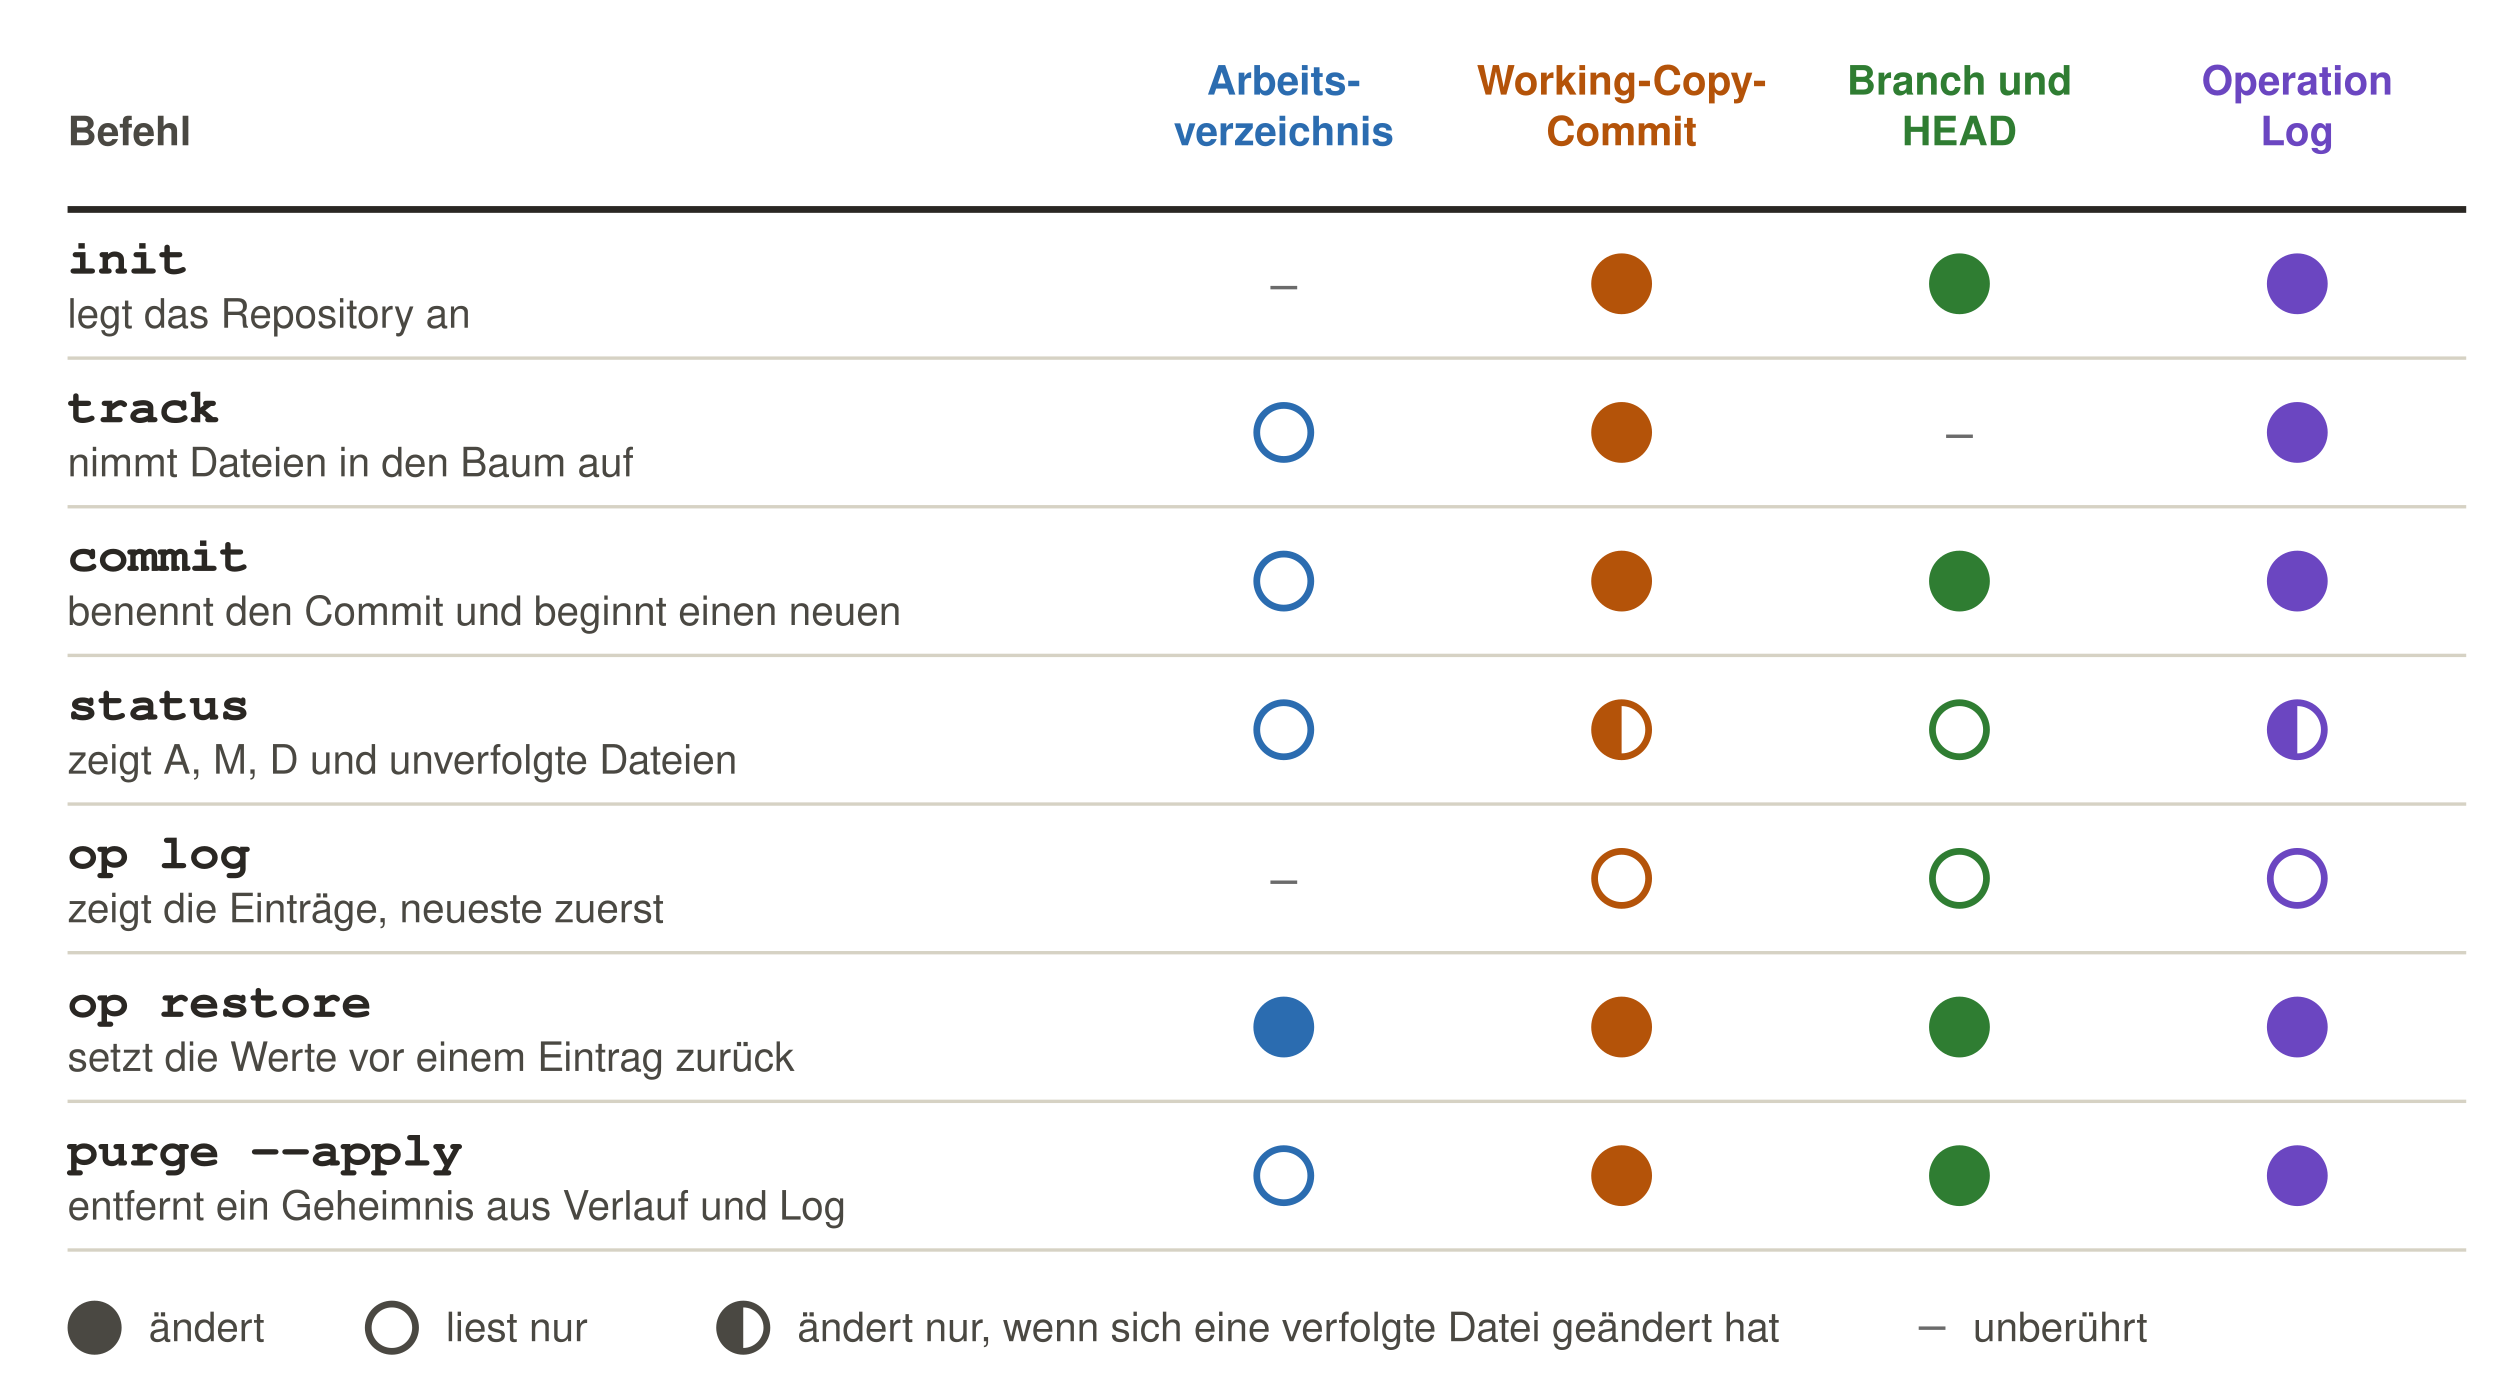
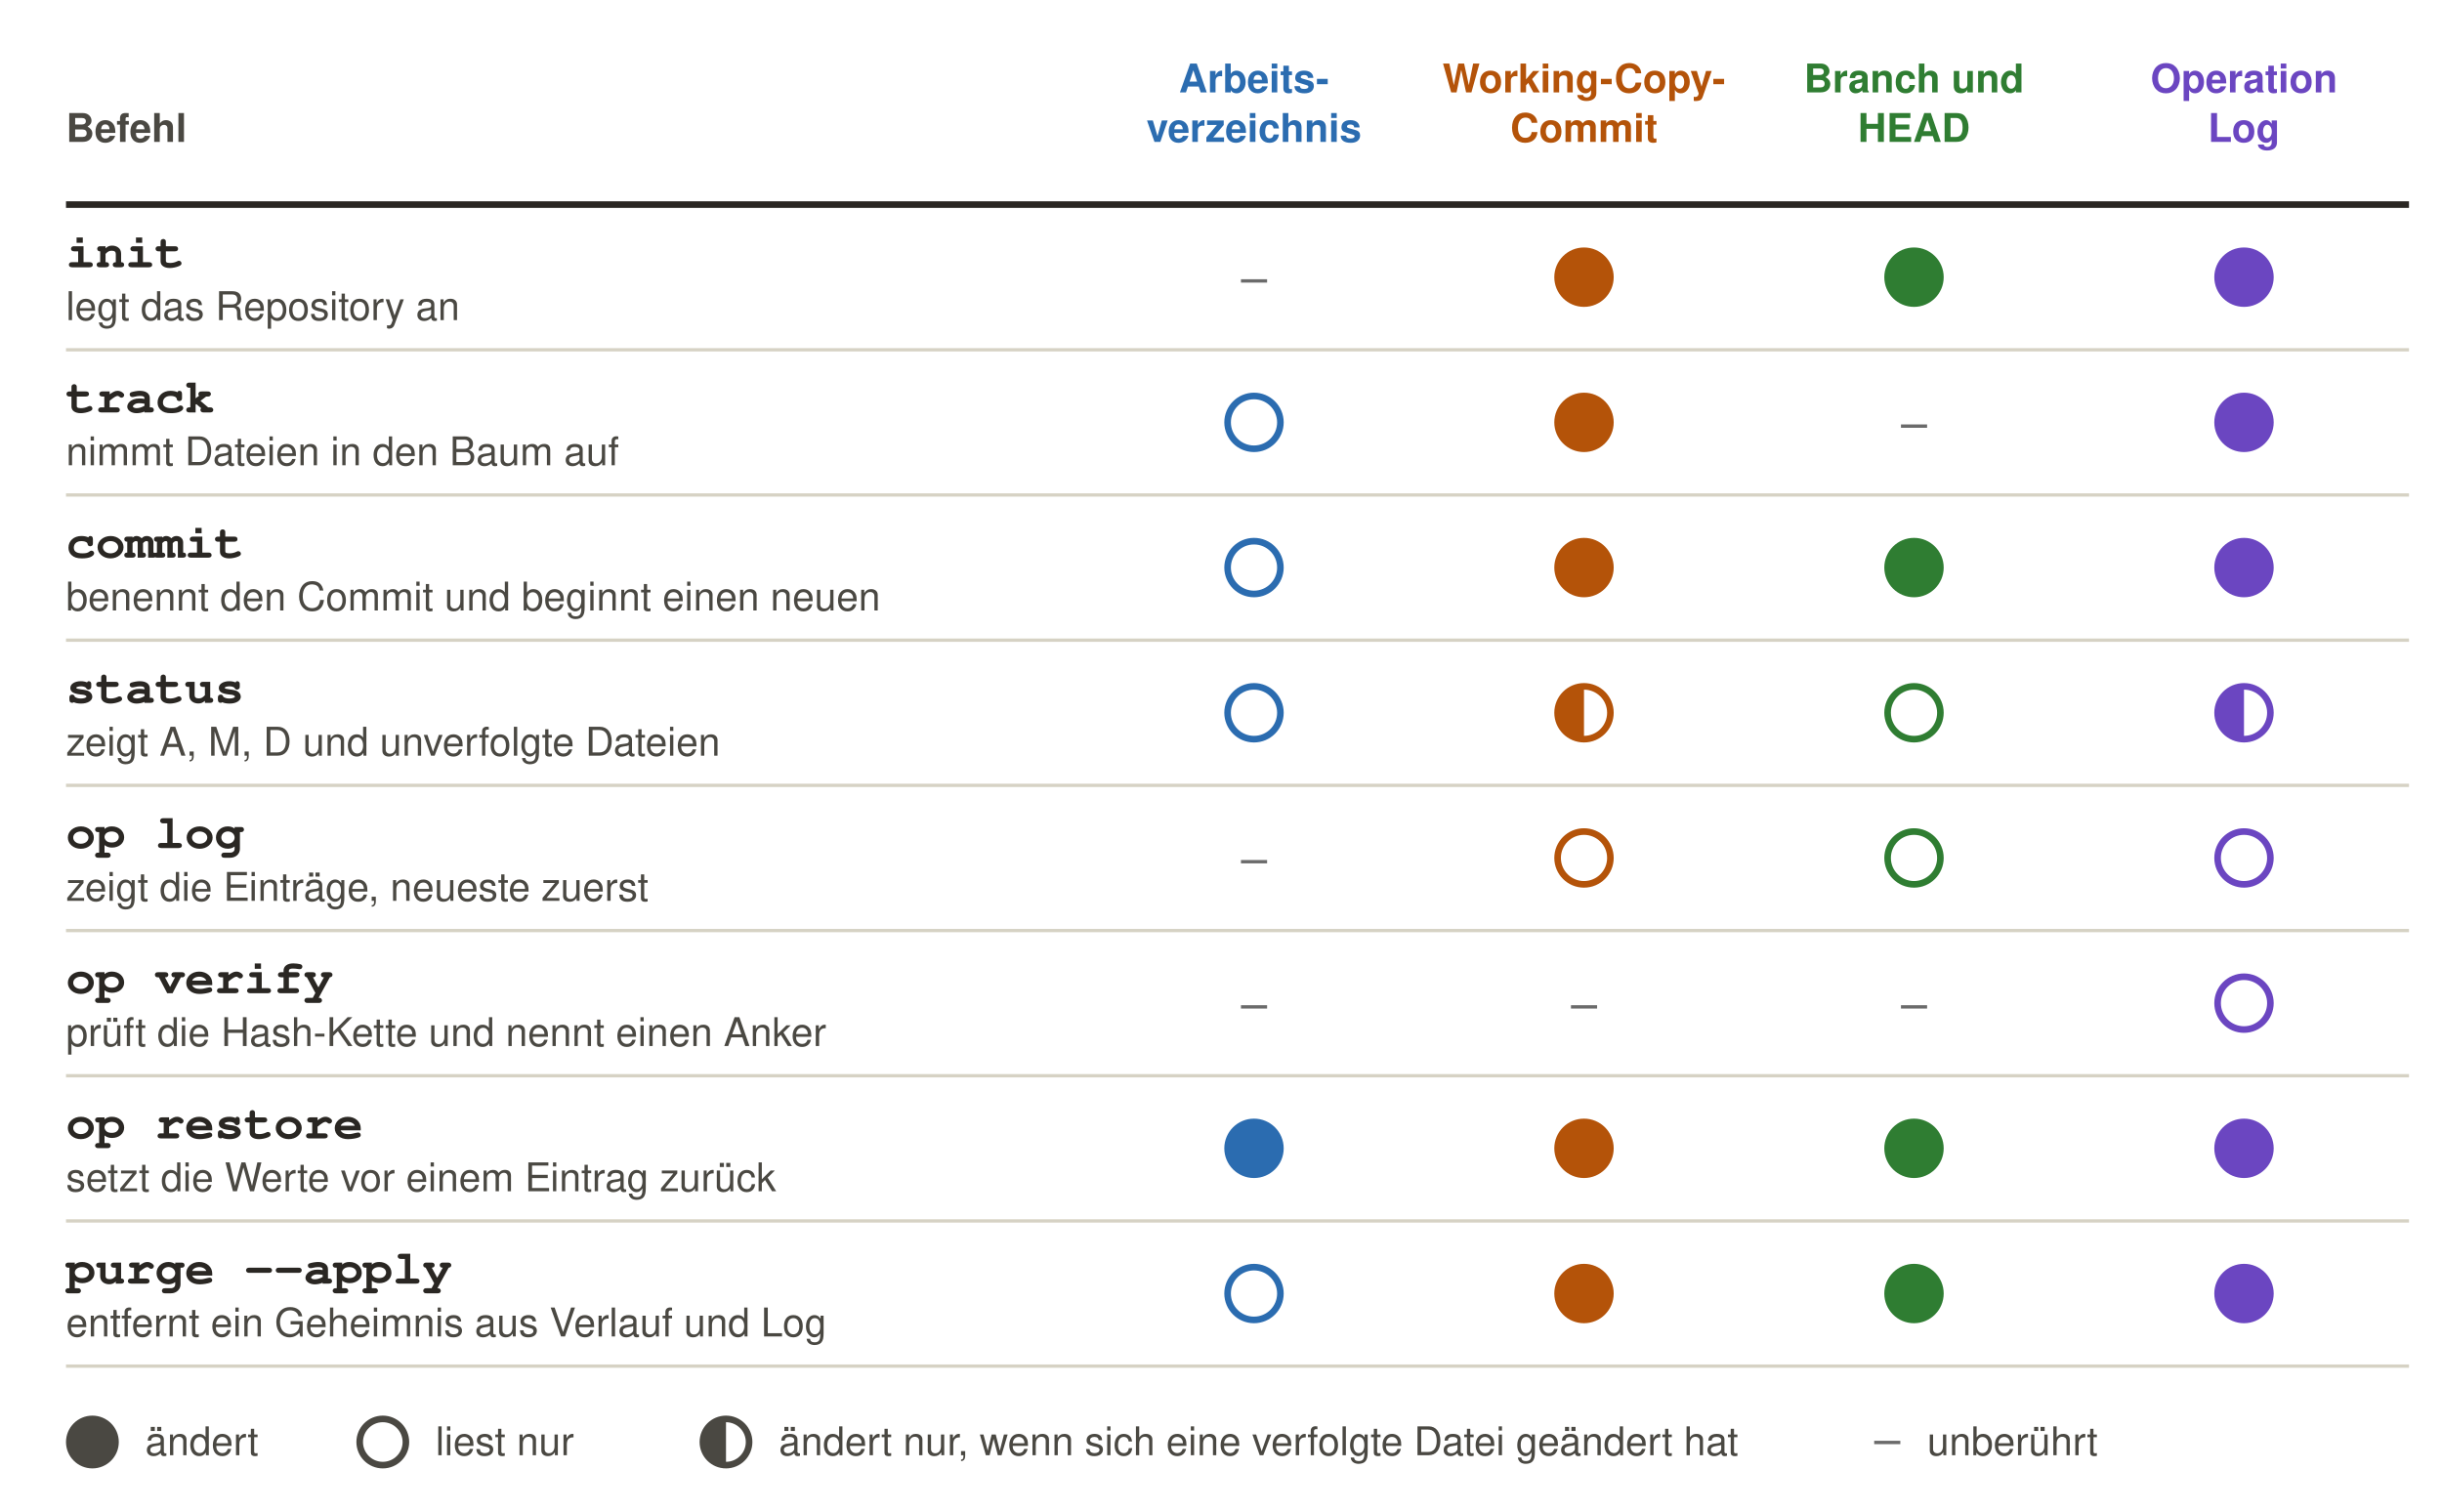
- <svg xmlns="http://www.w3.org/2000/svg" viewBox="0 0 740 414" font-family="Helvetica, Arial, sans-serif">
+ <svg xmlns="http://www.w3.org/2000/svg" viewBox="0 0 740 458" font-family="Helvetica, Arial, sans-serif">
  <g font-size="12" font-weight="bold" text-anchor="middle">
    <text x="380" y="28" fill="#2B6CB0">Arbeits-</text>
    <text x="380" y="43" fill="#2B6CB0">verzeichnis</text>
    <text x="480" y="28" fill="#B45309">Working-Copy-</text>
    <text x="480" y="43" fill="#B45309">Commit</text>
    <text x="580" y="28" fill="#2F7D32">Branch und</text>
    <text x="580" y="43" fill="#2F7D32">HEAD</text>
    <text x="680" y="28" fill="#6B46C1">Operation</text>
    <text x="680" y="43" fill="#6B46C1">Log</text>
  </g>
  <text x="20" y="43" font-size="12" font-weight="bold" fill="#4A4842">Befehl</text>
  <line x1="20" y1="62" x2="730" y2="62" stroke="#2A2723" stroke-width="2" />
  <g stroke="#D6D2C4" stroke-width="1">
    <line x1="20" y1="106" x2="730" y2="106" />
    <line x1="20" y1="150" x2="730" y2="150" />
    <line x1="20" y1="194" x2="730" y2="194" />
    <line x1="20" y1="238" x2="730" y2="238" />
    <line x1="20" y1="282" x2="730" y2="282" />
    <line x1="20" y1="326" x2="730" y2="326" />
    <line x1="20" y1="370" x2="730" y2="370" />
+     <line x1="20" y1="414" x2="730" y2="414" />
  </g>
  <g fill="#2A2723">
    <text x="20" y="81" font-family="Courier, monospace" font-size="15" font-weight="bold">init</text>
    <text x="20" y="125" font-family="Courier, monospace" font-size="15" font-weight="bold">track</text>
    <text x="20" y="169" font-family="Courier, monospace" font-size="15" font-weight="bold">commit</text>
    <text x="20" y="213" font-family="Courier, monospace" font-size="15" font-weight="bold">status</text>
    <text x="20" y="257" font-family="Courier, monospace" font-size="15" font-weight="bold">op log</text>
-     <text x="20" y="301" font-family="Courier, monospace" font-size="15" font-weight="bold">op restore</text>
-     <text x="20" y="345" font-family="Courier, monospace" font-size="15" font-weight="bold">purge --apply</text>
+     <text x="20" y="301" font-family="Courier, monospace" font-size="15" font-weight="bold">op verify</text>
+     <text x="20" y="345" font-family="Courier, monospace" font-size="15" font-weight="bold">op restore</text>
+     <text x="20" y="389" font-family="Courier, monospace" font-size="15" font-weight="bold">purge --apply</text>
  </g>
  <g fill="#4A4842" font-size="12">
    <text x="20" y="97">legt das Repository an</text>
    <text x="20" y="141">nimmt Dateien in den Baum auf</text>
    <text x="20" y="185">benennt den Commit und beginnt einen neuen</text>
    <text x="20" y="229">zeigt A, M, D und unverfolgte Dateien</text>
    <text x="20" y="273">zeigt die Einträge, neueste zuerst</text>
-     <text x="20" y="317">setzt die Werte vor einem Eintrag zurück</text>
-     <text x="20" y="361">entfernt ein Geheimnis aus Verlauf und Log</text>
+     <text x="20" y="317">prüft die Hash-Kette und nennt einen Anker</text>
+     <text x="20" y="361">setzt die Werte vor einem Eintrag zurück</text>
+     <text x="20" y="405">entfernt ein Geheimnis aus Verlauf und Log</text>
  </g>
  <circle cx="480" cy="84" r="9" fill="#B45309" />
  <circle cx="580" cy="84" r="9" fill="#2F7D32" />
  <circle cx="680" cy="84" r="9" fill="#6B46C1" />
  <text x="380" y="89" font-size="14" fill="#6B6B6B" text-anchor="middle">–</text>
  <circle cx="380" cy="128" r="8" fill="none" stroke="#2B6CB0" stroke-width="2" />
  <circle cx="480" cy="128" r="9" fill="#B45309" />
  <text x="580" y="133" font-size="14" fill="#6B6B6B" text-anchor="middle">–</text>
  <circle cx="680" cy="128" r="9" fill="#6B46C1" />
  <circle cx="380" cy="172" r="8" fill="none" stroke="#2B6CB0" stroke-width="2" />
  <circle cx="480" cy="172" r="9" fill="#B45309" />
  <circle cx="580" cy="172" r="9" fill="#2F7D32" />
  <circle cx="680" cy="172" r="9" fill="#6B46C1" />
  <circle cx="380" cy="216" r="8" fill="none" stroke="#2B6CB0" stroke-width="2" />
  <circle cx="480" cy="216" r="8" fill="none" stroke="#B45309" stroke-width="2" />
  <path d="M480,208 A8,8 0 0 0 480,224 Z" fill="#B45309" />
  <circle cx="580" cy="216" r="8" fill="none" stroke="#2F7D32" stroke-width="2" />
  <circle cx="680" cy="216" r="8" fill="none" stroke="#6B46C1" stroke-width="2" />
  <path d="M680,208 A8,8 0 0 0 680,224 Z" fill="#6B46C1" />
  <text x="380" y="265" font-size="14" fill="#6B6B6B" text-anchor="middle">–</text>
  <circle cx="480" cy="260" r="8" fill="none" stroke="#B45309" stroke-width="2" />
  <circle cx="580" cy="260" r="8" fill="none" stroke="#2F7D32" stroke-width="2" />
  <circle cx="680" cy="260" r="8" fill="none" stroke="#6B46C1" stroke-width="2" />
-   <circle cx="380" cy="304" r="9" fill="#2B6CB0" />
-   <circle cx="480" cy="304" r="9" fill="#B45309" />
-   <circle cx="580" cy="304" r="9" fill="#2F7D32" />
-   <circle cx="680" cy="304" r="9" fill="#6B46C1" />
-   <circle cx="380" cy="348" r="8" fill="none" stroke="#2B6CB0" stroke-width="2" />
+   <text x="380" y="309" font-size="14" fill="#6B6B6B" text-anchor="middle">–</text>
+   <text x="480" y="309" font-size="14" fill="#6B6B6B" text-anchor="middle">–</text>
+   <text x="580" y="309" font-size="14" fill="#6B6B6B" text-anchor="middle">–</text>
+   <circle cx="680" cy="304" r="8" fill="none" stroke="#6B46C1" stroke-width="2" />
+   <circle cx="380" cy="348" r="9" fill="#2B6CB0" />
  <circle cx="480" cy="348" r="9" fill="#B45309" />
  <circle cx="580" cy="348" r="9" fill="#2F7D32" />
  <circle cx="680" cy="348" r="9" fill="#6B46C1" />
+   <circle cx="380" cy="392" r="8" fill="none" stroke="#2B6CB0" stroke-width="2" />
+   <circle cx="480" cy="392" r="9" fill="#B45309" />
+   <circle cx="580" cy="392" r="9" fill="#2F7D32" />
+   <circle cx="680" cy="392" r="9" fill="#6B46C1" />
  <g fill="#4A4842" font-size="12">
-     <circle cx="28" cy="393" r="8" fill="#4A4842" />
-     <text x="44" y="397">ändert</text>
-     <circle cx="116" cy="393" r="7" fill="none" stroke="#4A4842" stroke-width="2" />
-     <text x="132" y="397">liest nur</text>
-     <circle cx="220" cy="393" r="7" fill="none" stroke="#4A4842" stroke-width="2" />
-     <path d="M220,386 A7,7 0 0 0 220,400 Z" fill="#4A4842" />
-     <text x="236" y="397">ändert nur, wenn sich eine verfolgte Datei geändert hat</text>
-     <text x="568" y="397" font-size="14" fill="#6B6B6B">–</text>
-     <text x="584" y="397">unberührt</text>
+     <circle cx="28" cy="437" r="8" fill="#4A4842" />
+     <text x="44" y="441">ändert</text>
+     <circle cx="116" cy="437" r="7" fill="none" stroke="#4A4842" stroke-width="2" />
+     <text x="132" y="441">liest nur</text>
+     <circle cx="220" cy="437" r="7" fill="none" stroke="#4A4842" stroke-width="2" />
+     <path d="M220,430 A7,7 0 0 0 220,444 Z" fill="#4A4842" />
+     <text x="236" y="441">ändert nur, wenn sich eine verfolgte Datei geändert hat</text>
+     <text x="568" y="441" font-size="14" fill="#6B6B6B">–</text>
+     <text x="584" y="441">unberührt</text>
  </g>
</svg>
